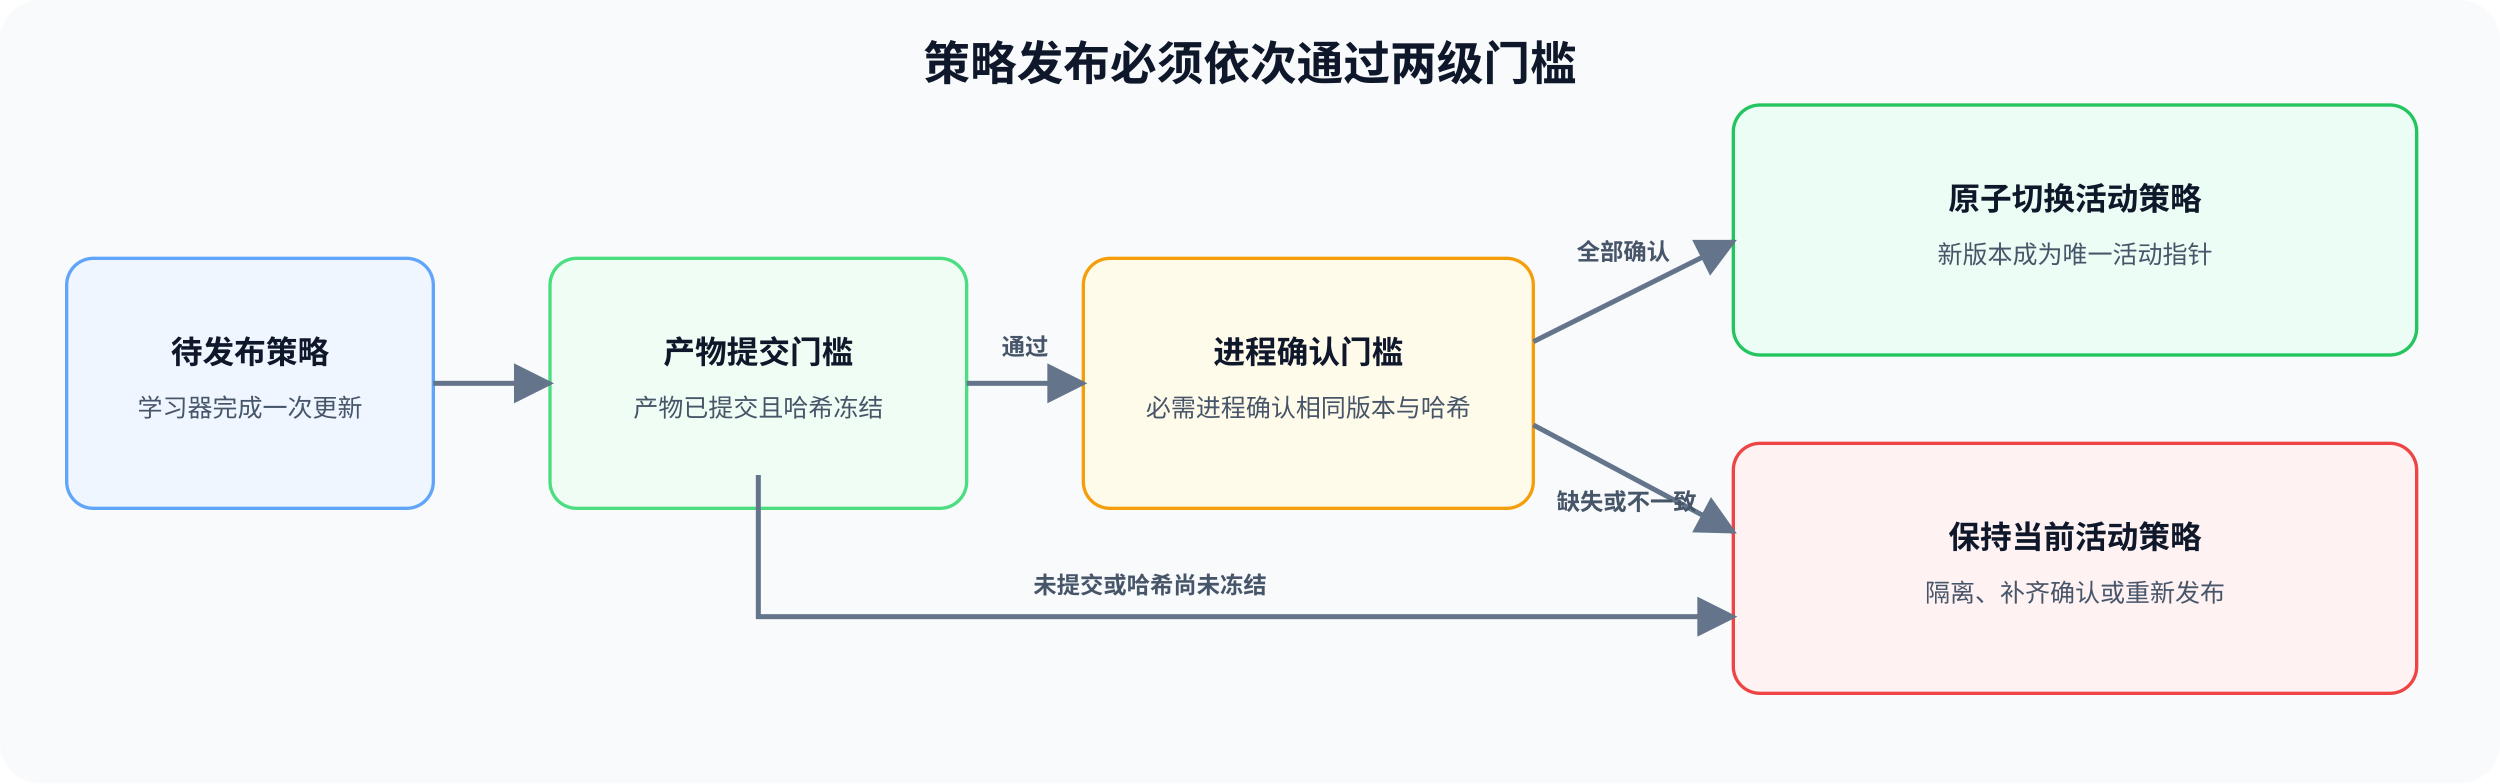
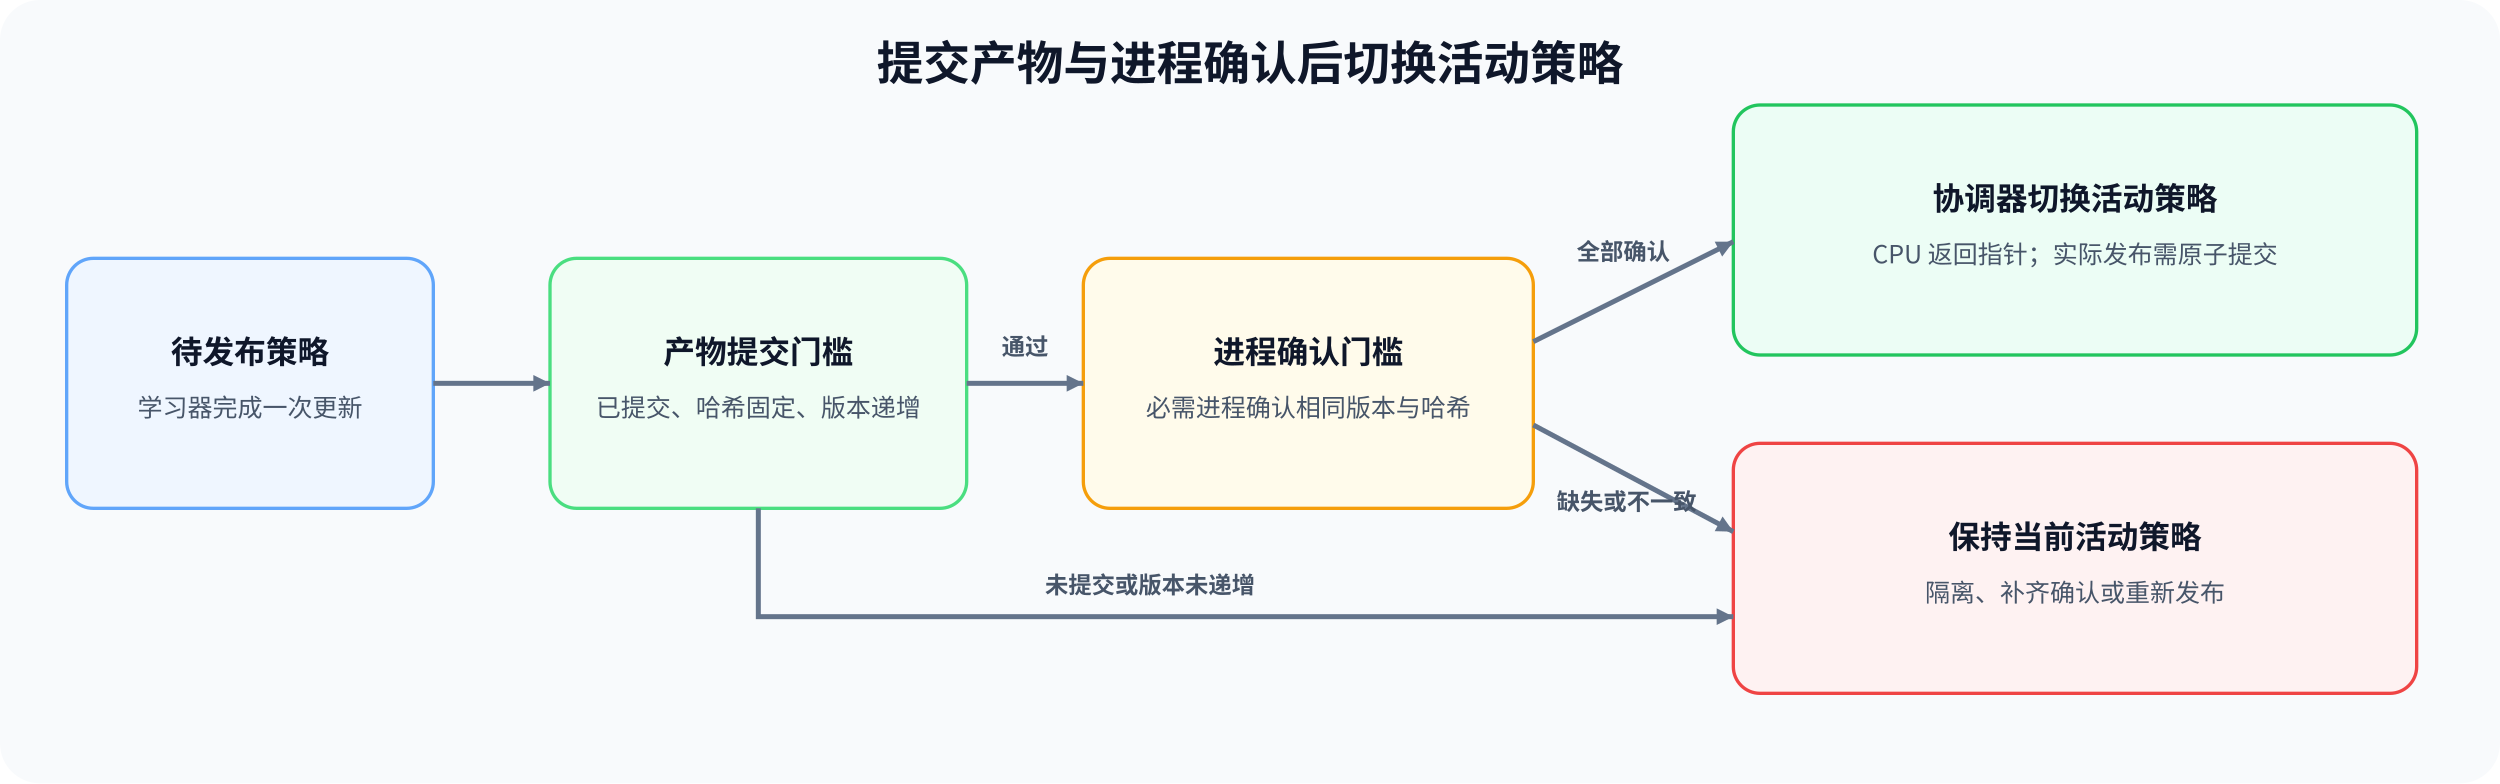
<svg xmlns="http://www.w3.org/2000/svg" width="1500" height="470" viewBox="0 0 1500 470" role="img" aria-labelledby="title desc">
  <defs>
-     <marker id="arrow" viewBox="0 0 10 10" refX="9" refY="5" markerWidth="8" markerHeight="8" orient="auto">
+     <marker id="arrow" viewBox="0 0 10 10" refX="10" refY="5" markerWidth="10" markerHeight="10" markerUnits="userSpaceOnUse" orient="auto">
      <path d="M0 0L10 5L0 10Z" fill="#64748b" />
    </marker>
    <style>
      .title { font-family: "Noto Sans CJK SC", "Microsoft YaHei", sans-serif; font-size: 28px; font-weight: 700; fill: #0f172a; }
      .node-title { font-family: "Noto Sans CJK SC", "Microsoft YaHei", sans-serif; font-size: 19px; font-weight: 700; fill: #0f172a; }
      .node-text { font-family: "Noto Sans CJK SC", "Microsoft YaHei", sans-serif; font-size: 15px; font-weight: 400; fill: #475569; }
      .label { font-family: "Noto Sans CJK SC", "Microsoft YaHei", sans-serif; font-size: 14px; font-weight: 600; fill: #475569; }
      .flow { fill: none; stroke: #64748b; stroke-width: 3; marker-end: url(#arrow); }
    </style>
  </defs>
  <rect width="1500" height="470" rx="24" fill="#f8fafc" />
-   <text x="750" y="48" text-anchor="middle" class="title">策略发布必须依次通过两级门槛</text>
+   <text x="750" y="48" text-anchor="middle" class="title">提交产物与进程确认后切换活动策略</text>
  <rect x="40" y="155" width="220" height="150" rx="16" fill="#eff6ff" stroke="#60a5fa" stroke-width="2" />
  <text x="150" y="218" text-anchor="middle" class="node-title">待发布策略</text>
  <text x="150" y="250" text-anchor="middle" class="node-text">学习器完成一次更新</text>
  <rect x="330" y="155" width="250" height="150" rx="16" fill="#f0fdf4" stroke="#4ade80" stroke-width="2" />
  <text x="455" y="218" text-anchor="middle" class="node-title">产物提交门槛</text>
-   <text x="455" y="250" text-anchor="middle" class="node-text">产物已提交且哈希冻结</text>
+   <text x="455" y="250" text-anchor="middle" class="node-text">已提交、哈希固定、版本递增</text>
  <rect x="650" y="155" width="270" height="150" rx="16" fill="#fffbeb" stroke="#f59e0b" stroke-width="2" />
  <text x="785" y="218" text-anchor="middle" class="node-title">进程确认门槛</text>
  <text x="785" y="250" text-anchor="middle" class="node-text">必需进程确认相同版本与哈希</text>
  <rect x="1040" y="63" width="410" height="150" rx="16" fill="#ecfdf5" stroke="#22c55e" stroke-width="2" />
-   <text x="1245" y="126" text-anchor="middle" class="node-title">原子切换活动策略</text>
-   <text x="1245" y="158" text-anchor="middle" class="node-text">新版本成为唯一活动指针</text>
+   <text x="1245" y="126" text-anchor="middle" class="node-title">协调器切换活动策略</text>
+   <text x="1245" y="158" text-anchor="middle" class="node-text">CPU 返回指针；实际发布需原子提交</text>
  <rect x="1040" y="266" width="410" height="150" rx="16" fill="#fef2f2" stroke="#ef4444" stroke-width="2" />
  <text x="1245" y="329" text-anchor="middle" class="node-title">保持当前活动策略</text>
  <text x="1245" y="361" text-anchor="middle" class="node-text">隔离、补齐确认或重新发布</text>
  <path d="M260 230H330" class="flow" />
  <path d="M580 230H650" class="flow" />
  <text x="615" y="213" text-anchor="middle" class="label">通过</text>
  <path d="M920 205L1040 145" class="flow" />
  <text x="974" y="156" text-anchor="middle" class="label">全部确认</text>
  <path d="M920 255L1040 319" class="flow" />
  <text x="976" y="306" text-anchor="middle" class="label">缺失或不一致</text>
-   <path d="M455 285V370H1040" class="flow" />
-   <text x="690" y="356" text-anchor="middle" class="label">未提交或哈希尚未冻结</text>
+   <path d="M455 305V370H1040" class="flow" />
+   <text x="690" y="356" text-anchor="middle" class="label">未提交或版本未递增</text>
</svg>
